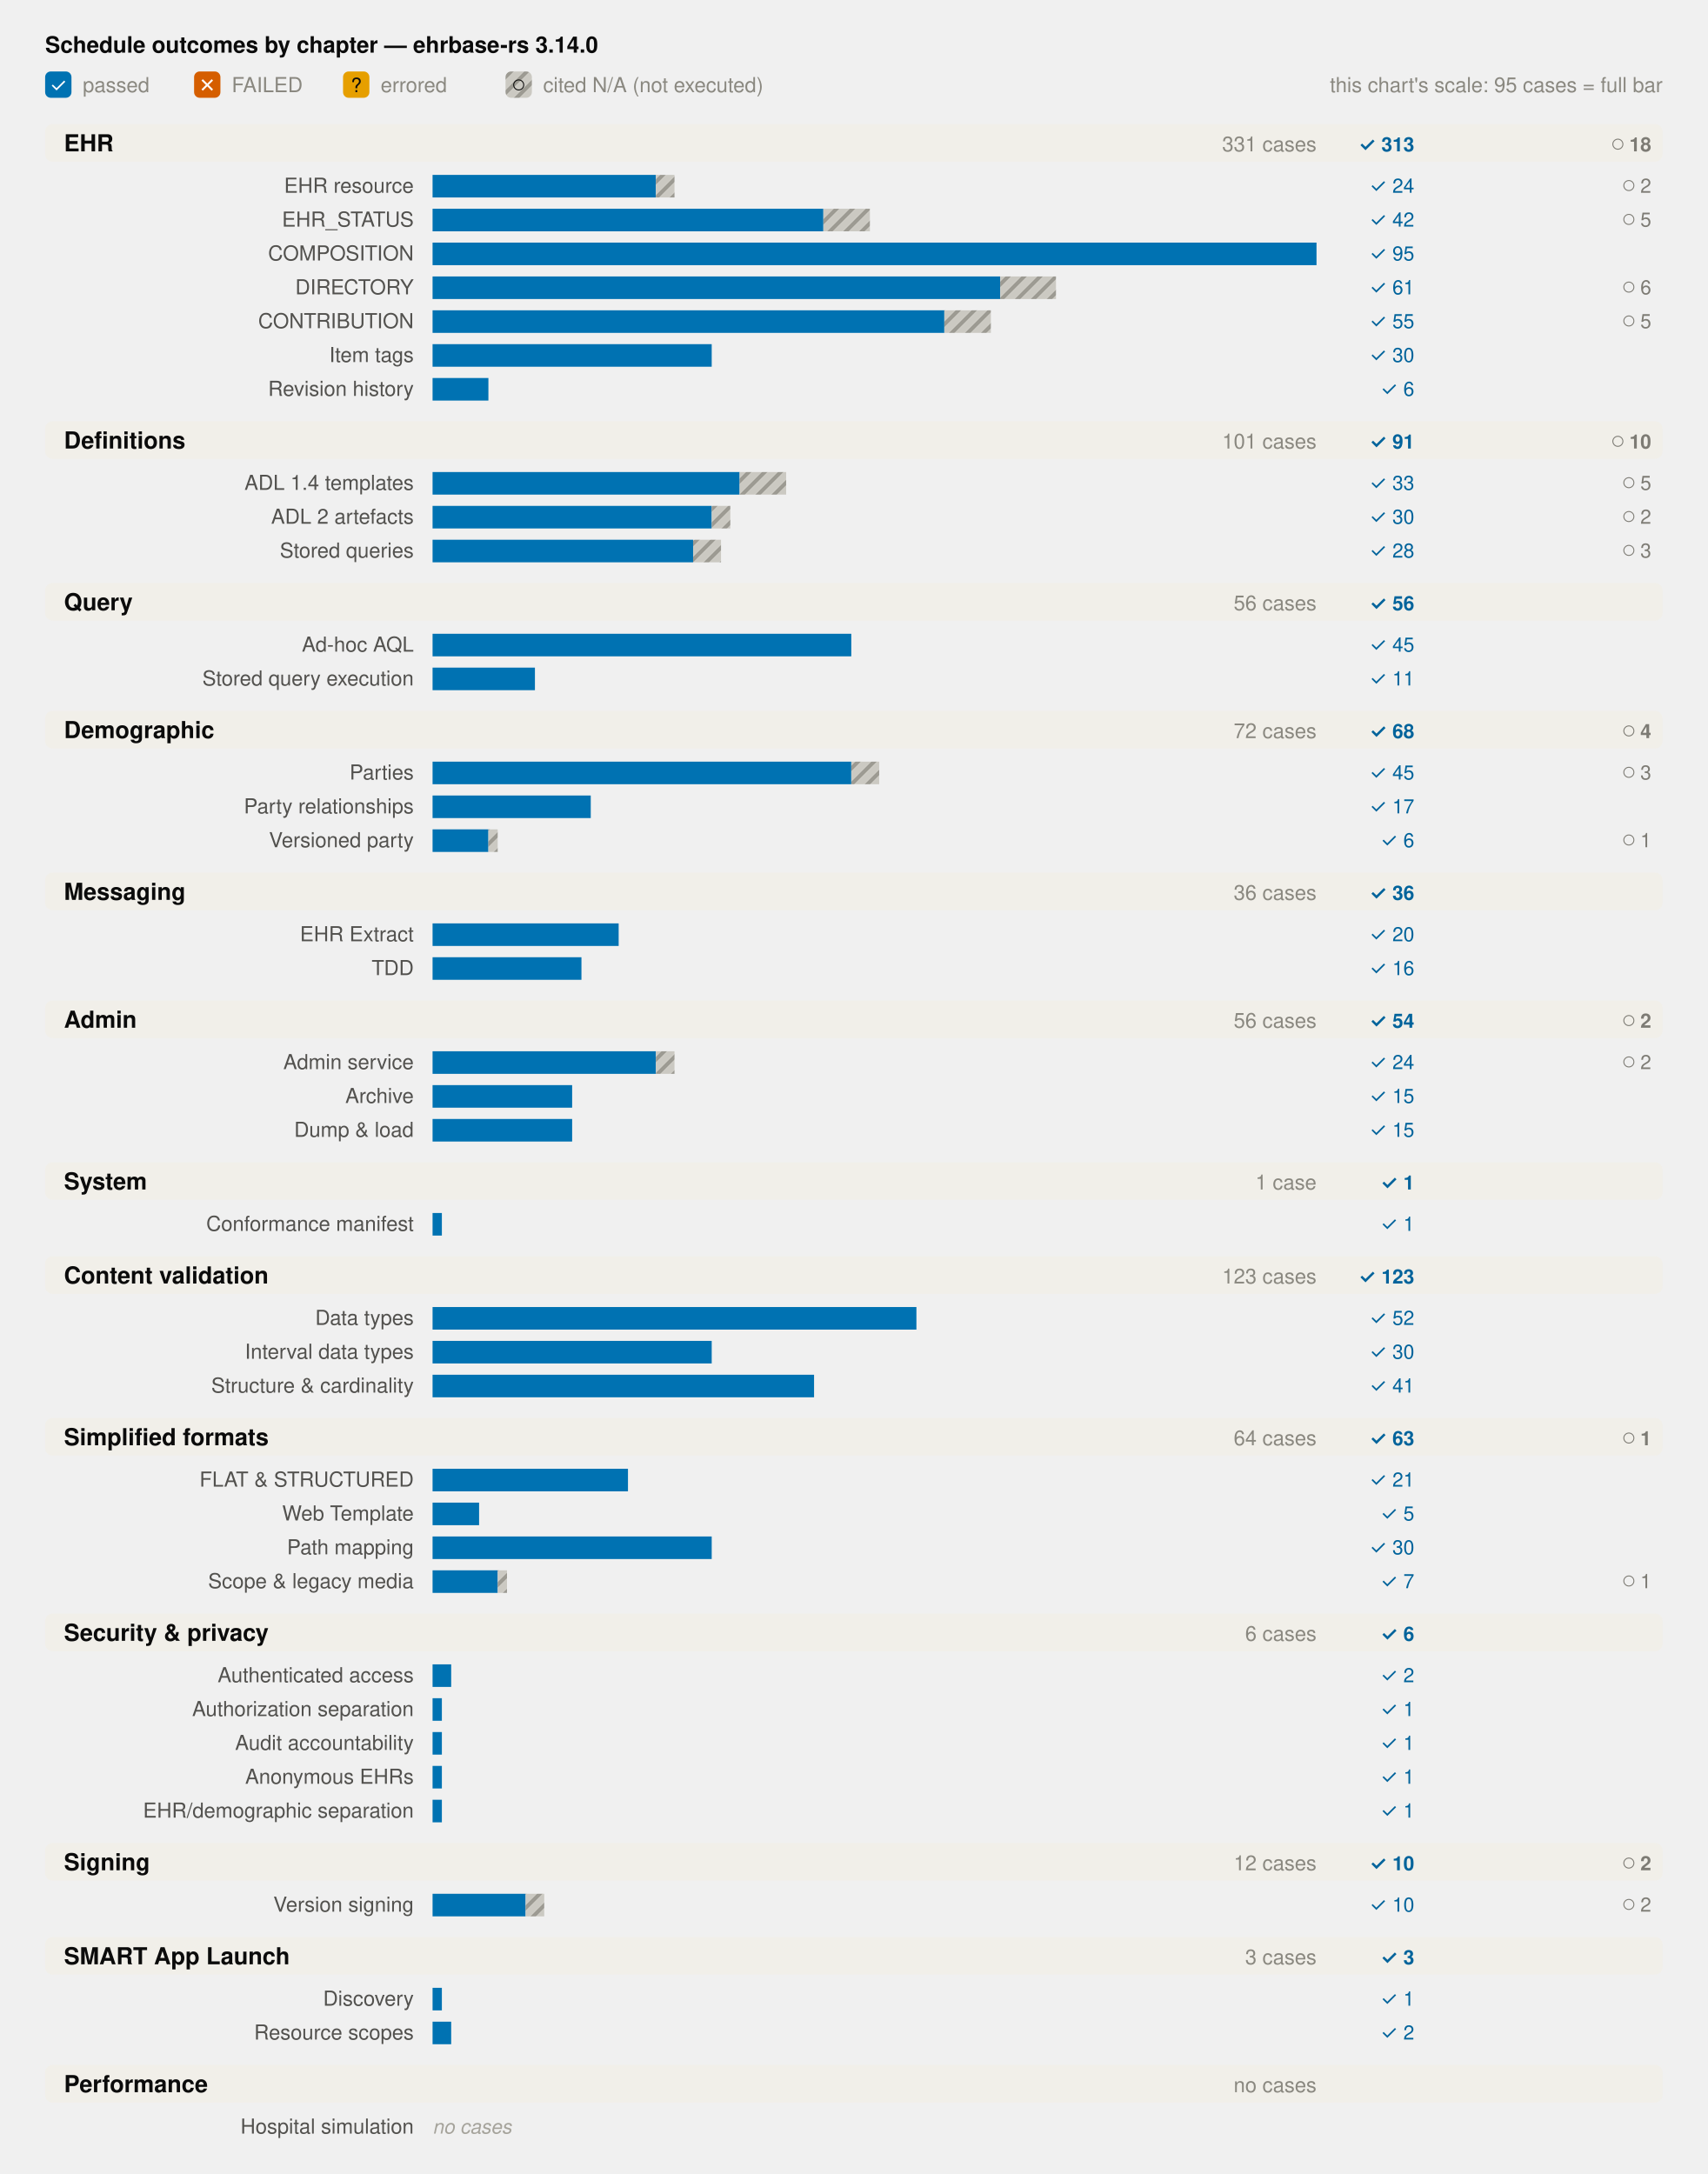
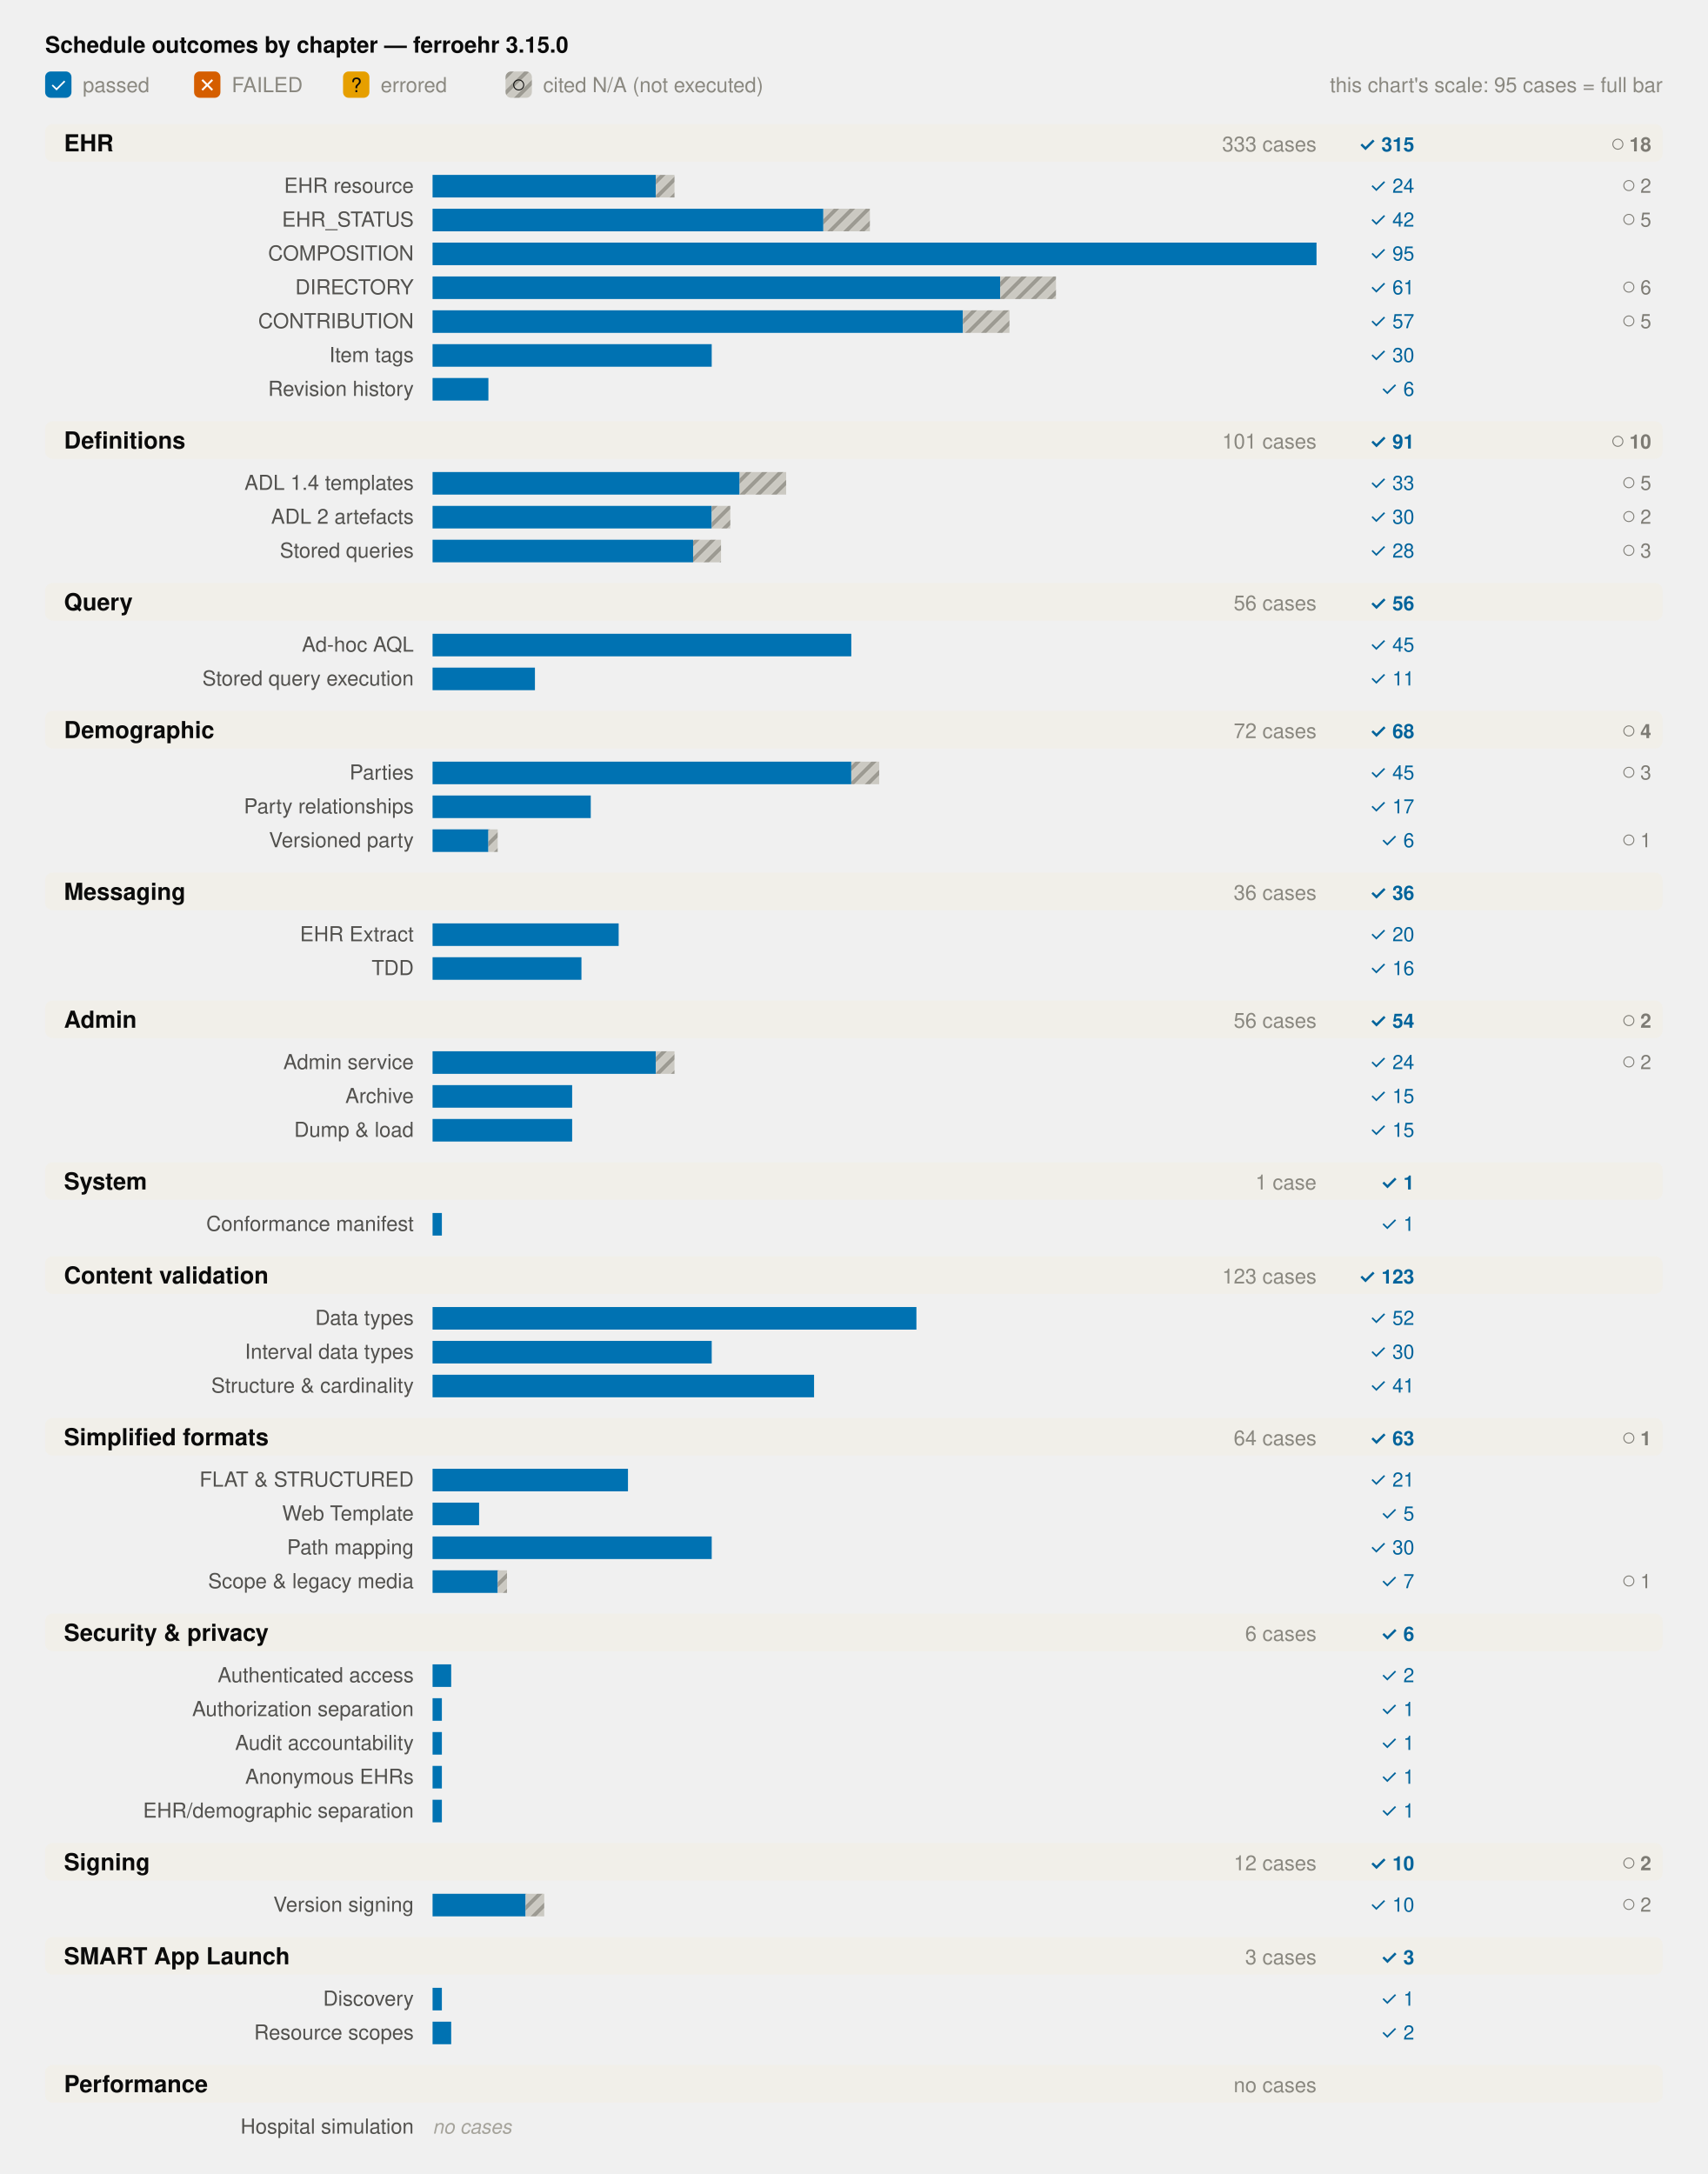
<svg xmlns="http://www.w3.org/2000/svg" viewBox="0 0 908 1156" width="908" height="1156" role="img">
  <style>
text { fill: #52514e; font: 12px -apple-system, 'Segoe UI', Helvetica, Arial, sans-serif; }
.title { fill: #0b0b0b; font-weight: 600; }
.muted { fill: #8a8880; font-size: 11px; }
.grid { stroke: #e4e2dd; stroke-width: 1; }
.cell-label { fill: #ffffff; font-size: 11px; }
.cell-label-dim { fill: #0b0b0b; font-size: 11px; }
.ev-passed { fill: #0072b2; }
.ev-failed { fill: #d55e00; }
.ev-inconclusive { fill: #e69f00; }
.ev-not-evidenced { fill: #cbc9c2; }
.cell-required { stroke: #52514e; stroke-width: 1.2; }
.cell-optional { stroke: #cbc9c2; stroke-width: 1; stroke-dasharray: 3 2; }
.bar-passed { fill: #0072b2; }
.bar-failed { fill: #d55e00; }
.bar-errored { fill: #e69f00; }
.bar-na { fill: #cbc9c2; }
.seg-label { fill: #ffffff; font-size: 10.5px; }
.seg-label-dim { fill: #0b0b0b; font-size: 10.5px; }
@media (prefers-color-scheme: dark) {
text { fill: #c3c2b7; }
.title { fill: #ffffff; }
.muted { fill: #8f8e85; }
.grid { stroke: #3a3a38; }
.cell-label { fill: #ffffff; }
.cell-label-dim { fill: #e8e6e0; }
.ev-passed { fill: #3987e5; }
.ev-failed { fill: #e5484d; }
.ev-inconclusive { fill: #f5a623; }
.ev-not-evidenced { fill: #4a4a47; }
.cell-required { stroke: #c3c2b7; }
.cell-optional { stroke: #4a4a47; }
.bar-passed { fill: #3987e5; }
.bar-failed { fill: #e5484d; }
.bar-errored { fill: #d9a514; }
.bar-na { fill: #4a4a47; }
.seg-label-dim { fill: #e8e6e0; }
}
</style>
  <style>
.chap-row { fill: #f1efe9; }
.chap-name { fill: #0b0b0b; font-size: 12.5px; font-weight: 600; }
.band-label { fill: #52514e; font-size: 11px; }
.band-empty { fill: #a5a39b; font-size: 10.5px; font-style: italic; }
.count { font-size: 10.5px; }
.count-strong { font-weight: 600; }
.count-passed { fill: #00639b; }
.count-failed { fill: #c0530b; font-weight: 600; }
.count-errored { fill: #9a7100; }
.count-na { fill: #7d7b74; }
.na-line { stroke: #9d9b93; stroke-width: 2; }
@media (prefers-color-scheme: dark) {
.chap-row { fill: #2b2b29; }
.chap-name { fill: #ffffff; }
.band-label { fill: #c3c2b7; }
.band-empty { fill: #6f6e68; }
.count-passed { fill: #4f97ee; }
.count-failed { fill: #f2696d; }
.count-errored { fill: #d9a514; }
.count-na { fill: #8f8e85; }
.na-line { stroke: #6d6d69; }
}
</style>
  <defs>
    <pattern id="na-hatch" width="6" height="6" patternUnits="userSpaceOnUse" patternTransform="rotate(45)">
      <rect width="6" height="6" class="bar-na" />
      <line x1="3" y1="0" x2="3" y2="6" class="na-line" />
    </pattern>
  </defs>
-   <text x="24" y="28" class="title">Schedule outcomes by chapter — ehrbase-rs 3.14.0</text>
+   <text x="24" y="28" class="title">Schedule outcomes by chapter — ferroehr 3.15.0</text>
  <rect x="24" y="38" width="14" height="14" rx="3" class="bar-passed" />
  <text x="31" y="49" class="seg-label" text-anchor="middle">✓</text>
  <text x="44" y="49" class="muted">passed</text>
  <rect x="103.2" y="38" width="14" height="14" rx="3" class="bar-failed" />
  <text x="110.2" y="49" class="seg-label" text-anchor="middle">✕</text>
  <text x="123.2" y="49" class="muted">FAILED</text>
  <rect x="182.4" y="38" width="14" height="14" rx="3" class="bar-errored" />
  <text x="189.4" y="49" class="seg-label-dim" text-anchor="middle">?</text>
  <text x="202.4" y="49" class="muted">errored</text>
  <rect x="268.8" y="38" width="14" height="14" rx="3" fill="url(#na-hatch)" />
  <text x="275.8" y="49" class="seg-label-dim" text-anchor="middle">○</text>
  <text x="288.8" y="49" class="muted">cited N/A (not executed)</text>
  <text x="884" y="49" class="muted" text-anchor="end">this chart's scale: 95 cases = full bar</text>
  <rect x="24" y="66" width="860" height="20" rx="4" class="chap-row" />
  <text x="34" y="80.5" class="chap-name">EHR</text>
-   <text x="700" y="80.5" class="muted" text-anchor="end">331 cases</text>
-   <text x="752" y="80.5" class="count count-passed count-strong" text-anchor="end">✓ 313</text>
+   <text x="700" y="80.5" class="muted" text-anchor="end">333 cases</text>
+   <text x="752" y="80.5" class="count count-passed count-strong" text-anchor="end">✓ 315</text>
  <text x="878" y="80.5" class="count count-na count-strong" text-anchor="end">○ 18</text>
  <text x="220" y="102.5" class="band-label" text-anchor="end">EHR resource</text>
  <rect x="230" y="93" width="118.737" height="12" class="bar-passed" />
  <rect x="348.737" y="93" width="9.895" height="12" fill="url(#na-hatch)" />
  <text x="752" y="102.5" class="count count-passed" text-anchor="end">✓ 24</text>
  <text x="878" y="102.5" class="count count-na" text-anchor="end">○ 2</text>
  <text x="220" y="120.5" class="band-label" text-anchor="end">EHR_STATUS</text>
  <rect x="230" y="111" width="207.789" height="12" class="bar-passed" />
  <rect x="437.789" y="111" width="24.737" height="12" fill="url(#na-hatch)" />
  <text x="752" y="120.5" class="count count-passed" text-anchor="end">✓ 42</text>
  <text x="878" y="120.5" class="count count-na" text-anchor="end">○ 5</text>
  <text x="220" y="138.5" class="band-label" text-anchor="end">COMPOSITION</text>
  <rect x="230" y="129" width="470" height="12" class="bar-passed" />
  <text x="752" y="138.5" class="count count-passed" text-anchor="end">✓ 95</text>
  <text x="220" y="156.5" class="band-label" text-anchor="end">DIRECTORY</text>
  <rect x="230" y="147" width="301.789" height="12" class="bar-passed" />
  <rect x="531.789" y="147" width="29.684" height="12" fill="url(#na-hatch)" />
  <text x="752" y="156.5" class="count count-passed" text-anchor="end">✓ 61</text>
  <text x="878" y="156.5" class="count count-na" text-anchor="end">○ 6</text>
  <text x="220" y="174.5" class="band-label" text-anchor="end">CONTRIBUTION</text>
-   <rect x="230" y="165" width="272.105" height="12" class="bar-passed" />
-   <rect x="502.105" y="165" width="24.737" height="12" fill="url(#na-hatch)" />
-   <text x="752" y="174.5" class="count count-passed" text-anchor="end">✓ 55</text>
+   <rect x="230" y="165" width="282" height="12" class="bar-passed" />
+   <rect x="512" y="165" width="24.737" height="12" fill="url(#na-hatch)" />
+   <text x="752" y="174.5" class="count count-passed" text-anchor="end">✓ 57</text>
  <text x="878" y="174.5" class="count count-na" text-anchor="end">○ 5</text>
  <text x="220" y="192.5" class="band-label" text-anchor="end">Item tags</text>
  <rect x="230" y="183" width="148.421" height="12" class="bar-passed" />
  <text x="752" y="192.5" class="count count-passed" text-anchor="end">✓ 30</text>
  <text x="220" y="210.5" class="band-label" text-anchor="end">Revision history</text>
  <rect x="230" y="201" width="29.684" height="12" class="bar-passed" />
  <text x="752" y="210.5" class="count count-passed" text-anchor="end">✓ 6</text>
  <rect x="24" y="224" width="860" height="20" rx="4" class="chap-row" />
  <text x="34" y="238.5" class="chap-name">Definitions</text>
  <text x="700" y="238.5" class="muted" text-anchor="end">101 cases</text>
  <text x="752" y="238.5" class="count count-passed count-strong" text-anchor="end">✓ 91</text>
  <text x="878" y="238.5" class="count count-na count-strong" text-anchor="end">○ 10</text>
  <text x="220" y="260.5" class="band-label" text-anchor="end">ADL 1.4 templates</text>
  <rect x="230" y="251" width="163.263" height="12" class="bar-passed" />
  <rect x="393.263" y="251" width="24.737" height="12" fill="url(#na-hatch)" />
  <text x="752" y="260.5" class="count count-passed" text-anchor="end">✓ 33</text>
  <text x="878" y="260.5" class="count count-na" text-anchor="end">○ 5</text>
  <text x="220" y="278.5" class="band-label" text-anchor="end">ADL 2 artefacts</text>
  <rect x="230" y="269" width="148.421" height="12" class="bar-passed" />
  <rect x="378.421" y="269" width="9.895" height="12" fill="url(#na-hatch)" />
  <text x="752" y="278.5" class="count count-passed" text-anchor="end">✓ 30</text>
  <text x="878" y="278.5" class="count count-na" text-anchor="end">○ 2</text>
  <text x="220" y="296.5" class="band-label" text-anchor="end">Stored queries</text>
  <rect x="230" y="287" width="138.526" height="12" class="bar-passed" />
  <rect x="368.526" y="287" width="14.842" height="12" fill="url(#na-hatch)" />
  <text x="752" y="296.5" class="count count-passed" text-anchor="end">✓ 28</text>
  <text x="878" y="296.5" class="count count-na" text-anchor="end">○ 3</text>
  <rect x="24" y="310" width="860" height="20" rx="4" class="chap-row" />
  <text x="34" y="324.5" class="chap-name">Query</text>
  <text x="700" y="324.5" class="muted" text-anchor="end">56 cases</text>
  <text x="752" y="324.5" class="count count-passed count-strong" text-anchor="end">✓ 56</text>
  <text x="220" y="346.5" class="band-label" text-anchor="end">Ad-hoc AQL</text>
  <rect x="230" y="337" width="222.632" height="12" class="bar-passed" />
  <text x="752" y="346.5" class="count count-passed" text-anchor="end">✓ 45</text>
  <text x="220" y="364.5" class="band-label" text-anchor="end">Stored query execution</text>
  <rect x="230" y="355" width="54.421" height="12" class="bar-passed" />
  <text x="752" y="364.5" class="count count-passed" text-anchor="end">✓ 11</text>
  <rect x="24" y="378" width="860" height="20" rx="4" class="chap-row" />
  <text x="34" y="392.5" class="chap-name">Demographic</text>
  <text x="700" y="392.5" class="muted" text-anchor="end">72 cases</text>
  <text x="752" y="392.5" class="count count-passed count-strong" text-anchor="end">✓ 68</text>
  <text x="878" y="392.5" class="count count-na count-strong" text-anchor="end">○ 4</text>
  <text x="220" y="414.5" class="band-label" text-anchor="end">Parties</text>
  <rect x="230" y="405" width="222.632" height="12" class="bar-passed" />
  <rect x="452.632" y="405" width="14.842" height="12" fill="url(#na-hatch)" />
  <text x="752" y="414.5" class="count count-passed" text-anchor="end">✓ 45</text>
  <text x="878" y="414.5" class="count count-na" text-anchor="end">○ 3</text>
  <text x="220" y="432.5" class="band-label" text-anchor="end">Party relationships</text>
  <rect x="230" y="423" width="84.105" height="12" class="bar-passed" />
  <text x="752" y="432.5" class="count count-passed" text-anchor="end">✓ 17</text>
  <text x="220" y="450.5" class="band-label" text-anchor="end">Versioned party</text>
  <rect x="230" y="441" width="29.684" height="12" class="bar-passed" />
  <rect x="259.684" y="441" width="4.947" height="12" fill="url(#na-hatch)" />
  <text x="752" y="450.5" class="count count-passed" text-anchor="end">✓ 6</text>
  <text x="878" y="450.5" class="count count-na" text-anchor="end">○ 1</text>
  <rect x="24" y="464" width="860" height="20" rx="4" class="chap-row" />
  <text x="34" y="478.5" class="chap-name">Messaging</text>
  <text x="700" y="478.5" class="muted" text-anchor="end">36 cases</text>
  <text x="752" y="478.5" class="count count-passed count-strong" text-anchor="end">✓ 36</text>
  <text x="220" y="500.5" class="band-label" text-anchor="end">EHR Extract</text>
  <rect x="230" y="491" width="98.947" height="12" class="bar-passed" />
  <text x="752" y="500.5" class="count count-passed" text-anchor="end">✓ 20</text>
  <text x="220" y="518.5" class="band-label" text-anchor="end">TDD</text>
  <rect x="230" y="509" width="79.158" height="12" class="bar-passed" />
  <text x="752" y="518.5" class="count count-passed" text-anchor="end">✓ 16</text>
  <rect x="24" y="532" width="860" height="20" rx="4" class="chap-row" />
  <text x="34" y="546.5" class="chap-name">Admin</text>
  <text x="700" y="546.5" class="muted" text-anchor="end">56 cases</text>
  <text x="752" y="546.5" class="count count-passed count-strong" text-anchor="end">✓ 54</text>
  <text x="878" y="546.5" class="count count-na count-strong" text-anchor="end">○ 2</text>
  <text x="220" y="568.5" class="band-label" text-anchor="end">Admin service</text>
  <rect x="230" y="559" width="118.737" height="12" class="bar-passed" />
  <rect x="348.737" y="559" width="9.895" height="12" fill="url(#na-hatch)" />
  <text x="752" y="568.5" class="count count-passed" text-anchor="end">✓ 24</text>
  <text x="878" y="568.5" class="count count-na" text-anchor="end">○ 2</text>
  <text x="220" y="586.5" class="band-label" text-anchor="end">Archive</text>
  <rect x="230" y="577" width="74.211" height="12" class="bar-passed" />
  <text x="752" y="586.5" class="count count-passed" text-anchor="end">✓ 15</text>
  <text x="220" y="604.5" class="band-label" text-anchor="end">Dump &amp; load</text>
  <rect x="230" y="595" width="74.211" height="12" class="bar-passed" />
  <text x="752" y="604.5" class="count count-passed" text-anchor="end">✓ 15</text>
  <rect x="24" y="618" width="860" height="20" rx="4" class="chap-row" />
  <text x="34" y="632.5" class="chap-name">System</text>
  <text x="700" y="632.5" class="muted" text-anchor="end">1 case</text>
  <text x="752" y="632.5" class="count count-passed count-strong" text-anchor="end">✓ 1</text>
  <text x="220" y="654.5" class="band-label" text-anchor="end">Conformance manifest</text>
  <rect x="230" y="645" width="4.947" height="12" class="bar-passed" />
  <text x="752" y="654.5" class="count count-passed" text-anchor="end">✓ 1</text>
  <rect x="24" y="668" width="860" height="20" rx="4" class="chap-row" />
  <text x="34" y="682.5" class="chap-name">Content validation</text>
  <text x="700" y="682.5" class="muted" text-anchor="end">123 cases</text>
  <text x="752" y="682.5" class="count count-passed count-strong" text-anchor="end">✓ 123</text>
  <text x="220" y="704.5" class="band-label" text-anchor="end">Data types</text>
  <rect x="230" y="695" width="257.263" height="12" class="bar-passed" />
  <text x="752" y="704.5" class="count count-passed" text-anchor="end">✓ 52</text>
  <text x="220" y="722.5" class="band-label" text-anchor="end">Interval data types</text>
  <rect x="230" y="713" width="148.421" height="12" class="bar-passed" />
  <text x="752" y="722.5" class="count count-passed" text-anchor="end">✓ 30</text>
  <text x="220" y="740.5" class="band-label" text-anchor="end">Structure &amp; cardinality</text>
  <rect x="230" y="731" width="202.842" height="12" class="bar-passed" />
  <text x="752" y="740.5" class="count count-passed" text-anchor="end">✓ 41</text>
  <rect x="24" y="754" width="860" height="20" rx="4" class="chap-row" />
  <text x="34" y="768.5" class="chap-name">Simplified formats</text>
  <text x="700" y="768.5" class="muted" text-anchor="end">64 cases</text>
  <text x="752" y="768.5" class="count count-passed count-strong" text-anchor="end">✓ 63</text>
  <text x="878" y="768.5" class="count count-na count-strong" text-anchor="end">○ 1</text>
  <text x="220" y="790.5" class="band-label" text-anchor="end">FLAT &amp; STRUCTURED</text>
  <rect x="230" y="781" width="103.895" height="12" class="bar-passed" />
  <text x="752" y="790.5" class="count count-passed" text-anchor="end">✓ 21</text>
  <text x="220" y="808.5" class="band-label" text-anchor="end">Web Template</text>
  <rect x="230" y="799" width="24.737" height="12" class="bar-passed" />
  <text x="752" y="808.5" class="count count-passed" text-anchor="end">✓ 5</text>
  <text x="220" y="826.5" class="band-label" text-anchor="end">Path mapping</text>
  <rect x="230" y="817" width="148.421" height="12" class="bar-passed" />
  <text x="752" y="826.5" class="count count-passed" text-anchor="end">✓ 30</text>
  <text x="220" y="844.5" class="band-label" text-anchor="end">Scope &amp; legacy media</text>
  <rect x="230" y="835" width="34.632" height="12" class="bar-passed" />
  <rect x="264.632" y="835" width="4.947" height="12" fill="url(#na-hatch)" />
  <text x="752" y="844.5" class="count count-passed" text-anchor="end">✓ 7</text>
  <text x="878" y="844.5" class="count count-na" text-anchor="end">○ 1</text>
  <rect x="24" y="858" width="860" height="20" rx="4" class="chap-row" />
  <text x="34" y="872.5" class="chap-name">Security &amp; privacy</text>
  <text x="700" y="872.5" class="muted" text-anchor="end">6 cases</text>
  <text x="752" y="872.5" class="count count-passed count-strong" text-anchor="end">✓ 6</text>
  <text x="220" y="894.5" class="band-label" text-anchor="end">Authenticated access</text>
  <rect x="230" y="885" width="9.895" height="12" class="bar-passed" />
  <text x="752" y="894.5" class="count count-passed" text-anchor="end">✓ 2</text>
  <text x="220" y="912.5" class="band-label" text-anchor="end">Authorization separation</text>
  <rect x="230" y="903" width="4.947" height="12" class="bar-passed" />
  <text x="752" y="912.5" class="count count-passed" text-anchor="end">✓ 1</text>
  <text x="220" y="930.5" class="band-label" text-anchor="end">Audit accountability</text>
  <rect x="230" y="921" width="4.947" height="12" class="bar-passed" />
  <text x="752" y="930.5" class="count count-passed" text-anchor="end">✓ 1</text>
  <text x="220" y="948.5" class="band-label" text-anchor="end">Anonymous EHRs</text>
  <rect x="230" y="939" width="4.947" height="12" class="bar-passed" />
  <text x="752" y="948.5" class="count count-passed" text-anchor="end">✓ 1</text>
  <text x="220" y="966.5" class="band-label" text-anchor="end">EHR/demographic separation</text>
  <rect x="230" y="957" width="4.947" height="12" class="bar-passed" />
  <text x="752" y="966.5" class="count count-passed" text-anchor="end">✓ 1</text>
  <rect x="24" y="980" width="860" height="20" rx="4" class="chap-row" />
  <text x="34" y="994.5" class="chap-name">Signing</text>
  <text x="700" y="994.5" class="muted" text-anchor="end">12 cases</text>
  <text x="752" y="994.5" class="count count-passed count-strong" text-anchor="end">✓ 10</text>
  <text x="878" y="994.5" class="count count-na count-strong" text-anchor="end">○ 2</text>
  <text x="220" y="1016.5" class="band-label" text-anchor="end">Version signing</text>
  <rect x="230" y="1007" width="49.474" height="12" class="bar-passed" />
  <rect x="279.474" y="1007" width="9.895" height="12" fill="url(#na-hatch)" />
  <text x="752" y="1016.5" class="count count-passed" text-anchor="end">✓ 10</text>
  <text x="878" y="1016.5" class="count count-na" text-anchor="end">○ 2</text>
  <rect x="24" y="1030" width="860" height="20" rx="4" class="chap-row" />
  <text x="34" y="1044.5" class="chap-name">SMART App Launch</text>
  <text x="700" y="1044.5" class="muted" text-anchor="end">3 cases</text>
  <text x="752" y="1044.5" class="count count-passed count-strong" text-anchor="end">✓ 3</text>
  <text x="220" y="1066.5" class="band-label" text-anchor="end">Discovery</text>
  <rect x="230" y="1057" width="4.947" height="12" class="bar-passed" />
  <text x="752" y="1066.5" class="count count-passed" text-anchor="end">✓ 1</text>
  <text x="220" y="1084.5" class="band-label" text-anchor="end">Resource scopes</text>
  <rect x="230" y="1075" width="9.895" height="12" class="bar-passed" />
  <text x="752" y="1084.5" class="count count-passed" text-anchor="end">✓ 2</text>
  <rect x="24" y="1098" width="860" height="20" rx="4" class="chap-row" />
  <text x="34" y="1112.5" class="chap-name">Performance</text>
  <text x="700" y="1112.5" class="muted" text-anchor="end">no cases</text>
  <text x="220" y="1134.5" class="band-label" text-anchor="end">Hospital simulation</text>
  <text x="230" y="1134.5" class="band-empty">no cases</text>
</svg>
